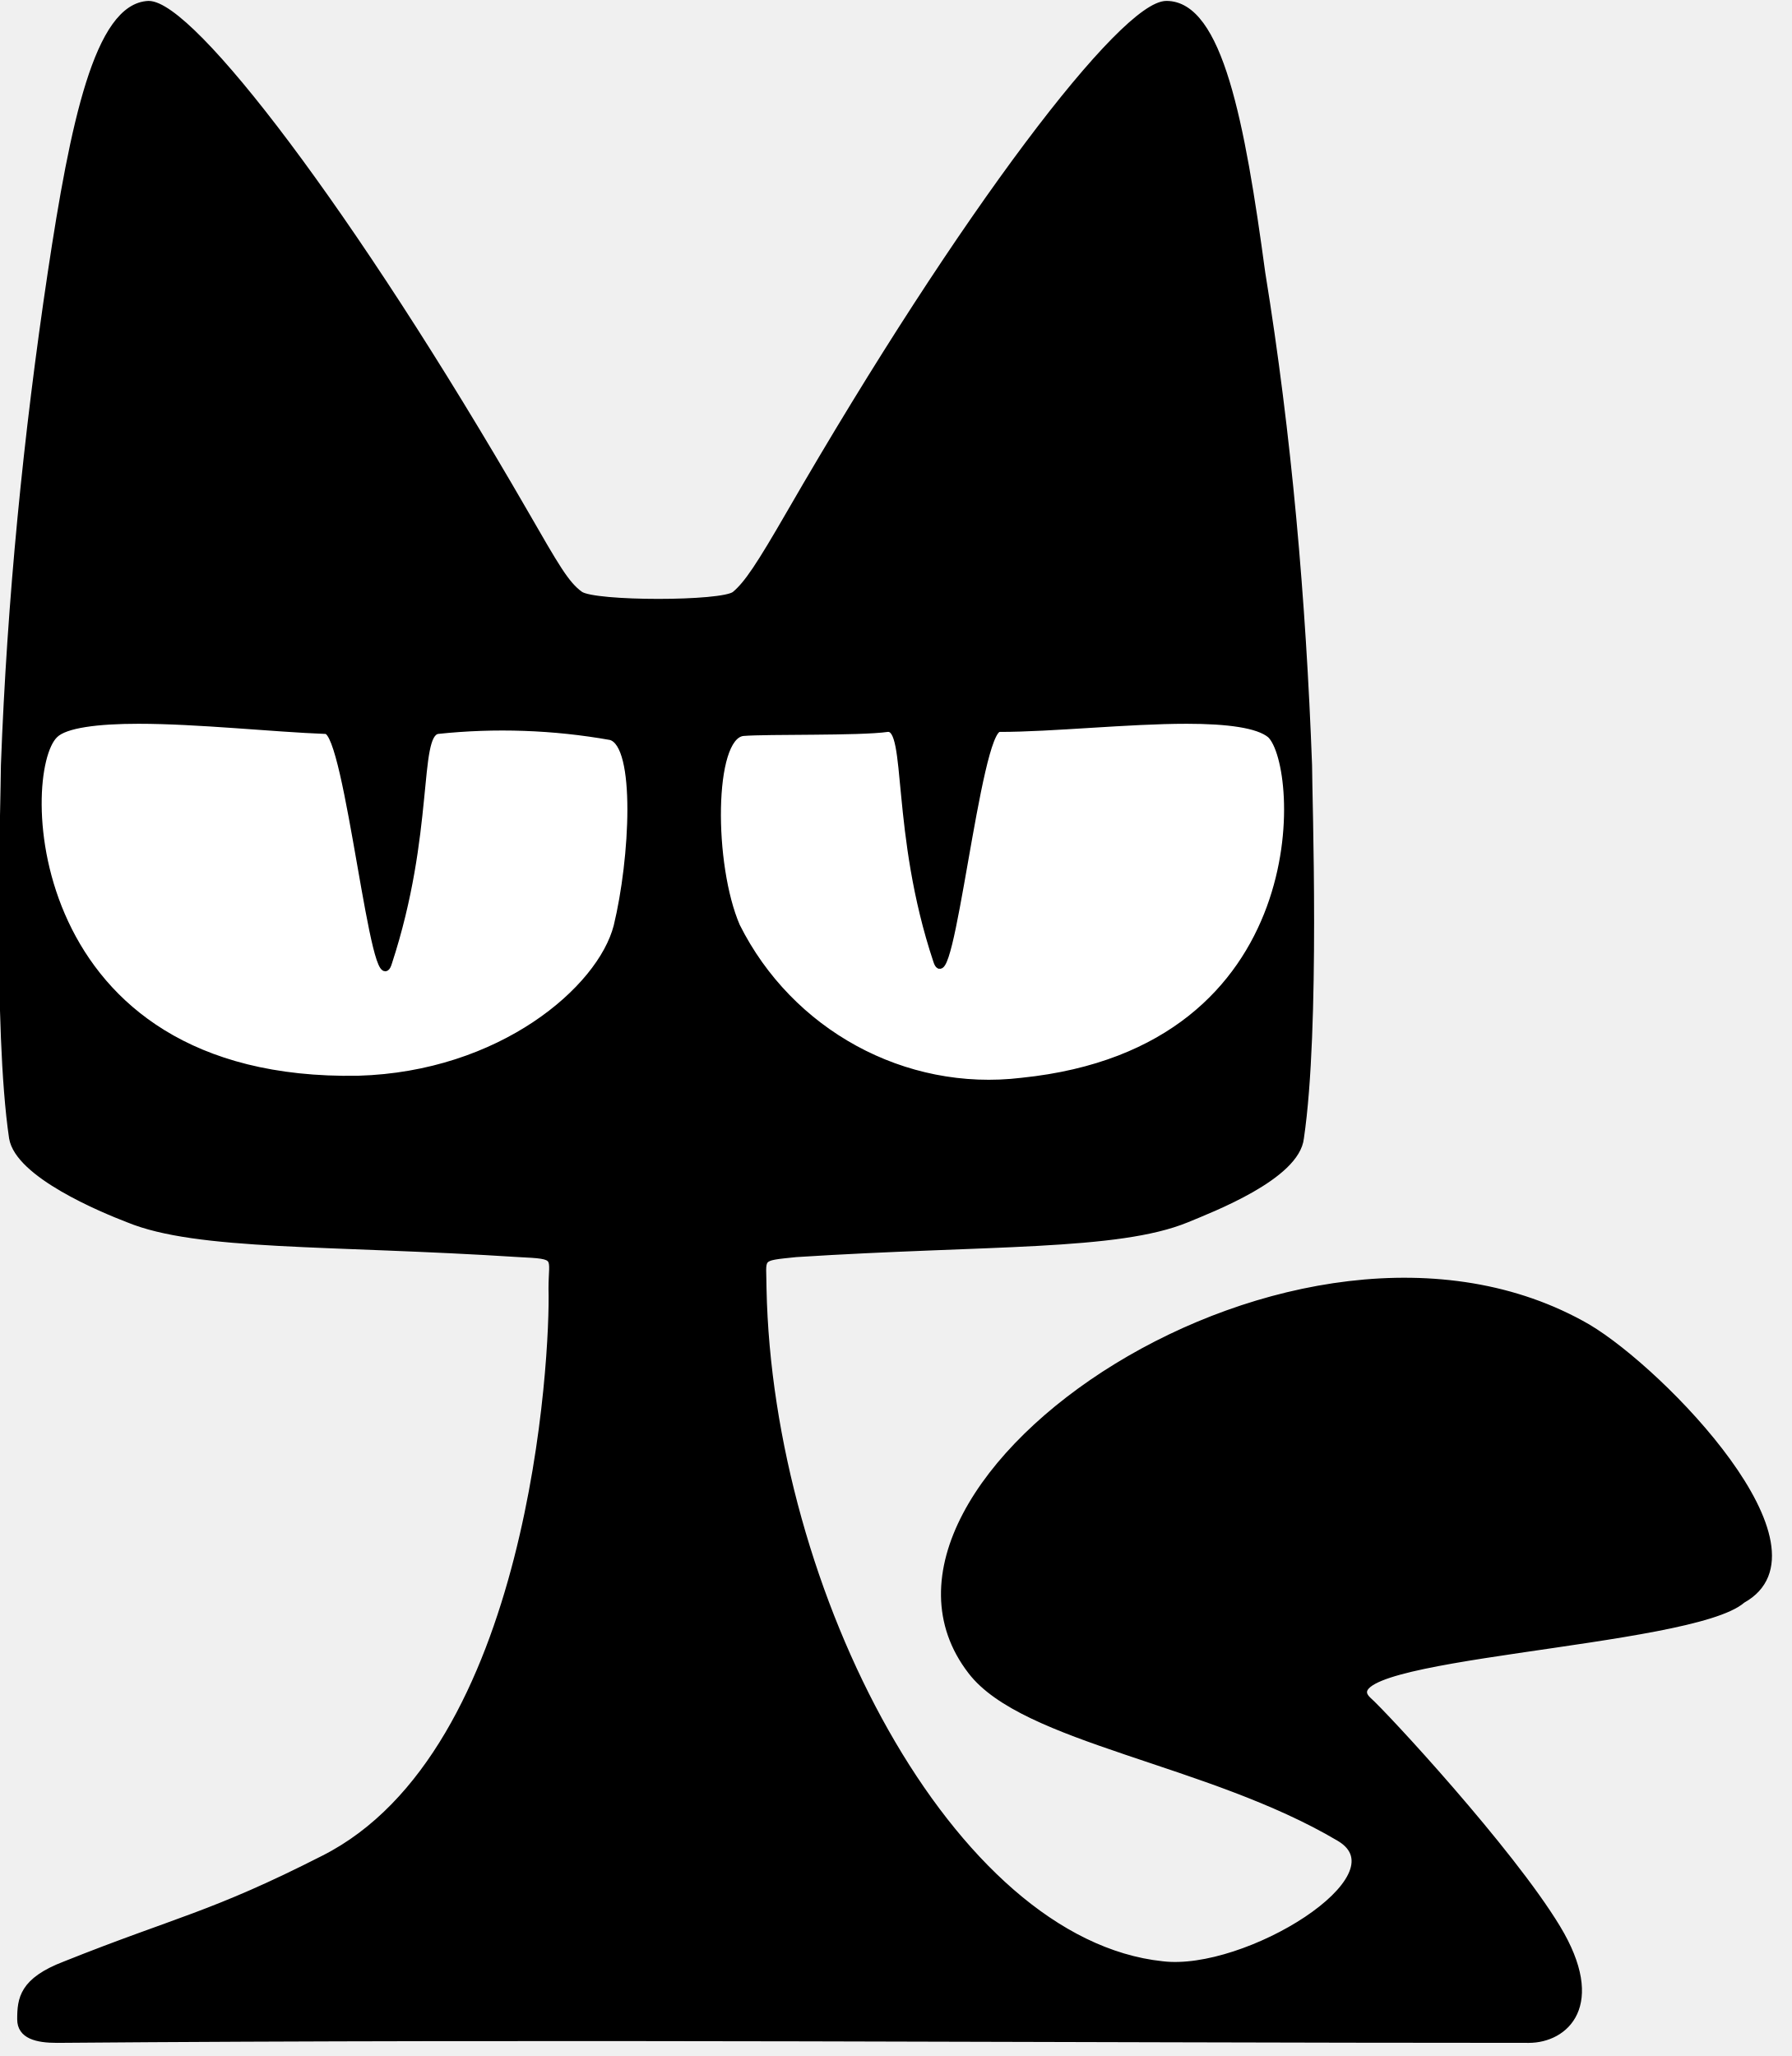
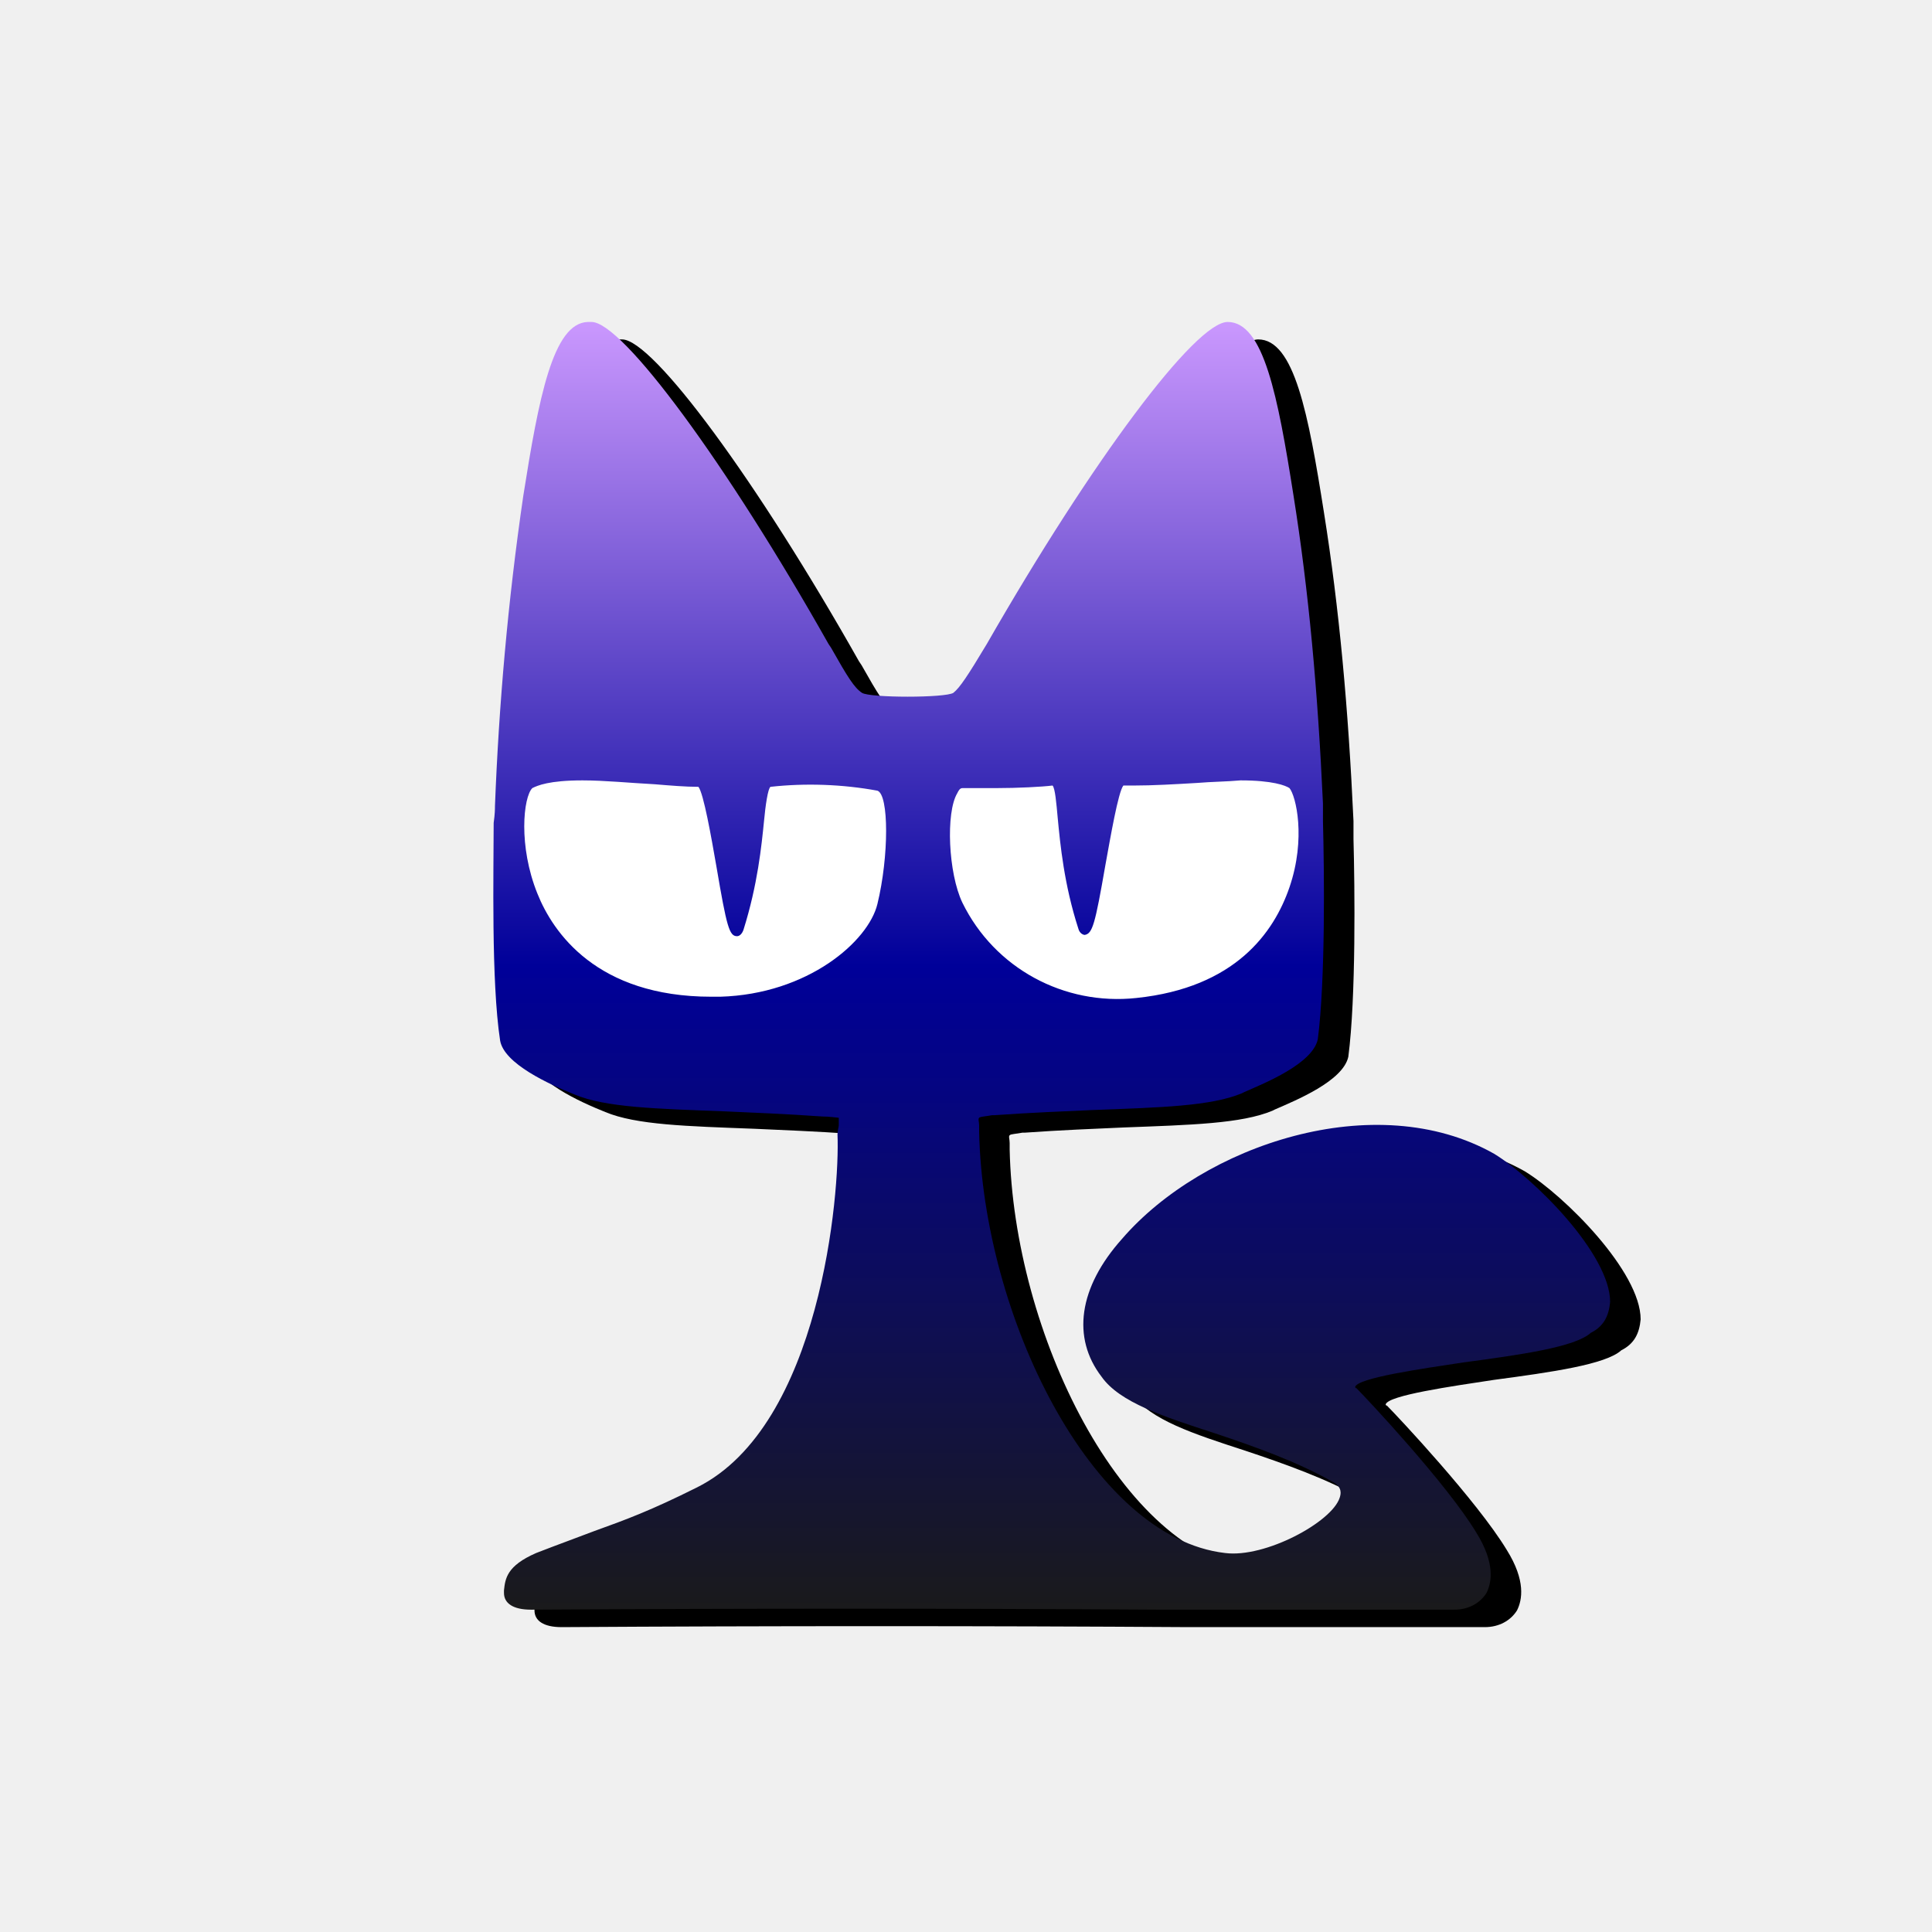
- <svg xmlns="http://www.w3.org/2000/svg" width="100%" height="100%" viewBox="0 0 88 101" version="1.1" xml:space="preserve" style="fill-rule:evenodd;clip-rule:evenodd;">
-   <g id="a396c4b6-1ad4-4448-9c86-a6a7ab80e085">
-     <g transform="matrix(1.0147,0,0,1.01712,-0.531129,-0.575147)">
-       <rect x="1.892" y="33.597" width="61.343" height="19.601" style="fill:white;" />
+ <svg xmlns="http://www.w3.org/2000/svg" width="100%" height="100%" viewBox="0 0 443 443" version="1.1" xml:space="preserve" style="fill-rule:evenodd;clip-rule:evenodd;stroke-linejoin:round;stroke-miterlimit:2;">
+   <g id="cat" transform="matrix(0.535702,0,0,0.535702,0,0)">
+     <rect x="0" y="0" width="826.772" height="826.772" style="fill:none;" />
+     <g transform="matrix(0,-551.181,-551.181,0,462.48,696.458)">
+       <path d="M0.75,0.049C0.725,0.064 0.716,0.07 0.712,0.075C0.708,0.081 0.708,0.14 0.712,0.146C0.716,0.152 0.724,0.157 0.747,0.17L0.75,0.172C0.89,0.251 1,0.332 1,0.356L1,0.359C0.999,0.386 0.941,0.397 0.865,0.409C0.783,0.421 0.702,0.428 0.624,0.431C0.622,0.431 0.618,0.431 0.611,0.432C0.574,0.432 0.488,0.434 0.442,0.427C0.424,0.424 0.408,0.389 0.4,0.369C0.39,0.345 0.389,0.306 0.387,0.253C0.386,0.231 0.385,0.205 0.383,0.177C0.383,0.171 0.382,0.165 0.382,0.164C0.381,0.164 0.379,0.164 0.376,0.164C0.375,0.164 0.372,0.165 0.369,0.165C0.324,0.163 0.143,0.178 0.095,0.274C0.077,0.31 0.07,0.329 0.061,0.354C0.056,0.367 0.051,0.381 0.044,0.399C0.034,0.422 0.024,0.423 0.015,0.424L0.013,0.424C0.005,0.424 0,0.417 0,0.403C0.001,0.24 0.001,0.075 0,-0.084C0,-0.162 0,-0.239 0,-0.314C0,-0.325 0.005,-0.334 0.013,-0.339C0.021,-0.343 0.036,-0.346 0.06,-0.331C0.098,-0.308 0.164,-0.246 0.172,-0.238C0.172,-0.237 0.173,-0.237 0.173,-0.237C0.18,-0.239 0.187,-0.288 0.192,-0.321C0.198,-0.366 0.204,-0.408 0.215,-0.42C0.22,-0.43 0.228,-0.434 0.239,-0.435C0.276,-0.435 0.335,-0.376 0.354,-0.345C0.406,-0.253 0.361,-0.119 0.288,-0.056C0.25,-0.022 0.211,-0.017 0.181,-0.04C0.161,-0.054 0.15,-0.088 0.137,-0.128C0.127,-0.158 0.115,-0.192 0.099,-0.22C0.095,-0.227 0.09,-0.226 0.087,-0.225C0.068,-0.219 0.04,-0.167 0.044,-0.136C0.056,-0.032 0.229,0.052 0.371,0.055C0.373,0.055 0.375,0.055 0.376,0.055C0.379,0.055 0.381,0.056 0.382,0.055C0.383,0.054 0.383,0.05 0.384,0.045L0.384,0.043C0.386,0.015 0.387,-0.011 0.388,-0.033C0.39,-0.086 0.391,-0.125 0.401,-0.149L0.402,-0.151C0.409,-0.167 0.424,-0.204 0.443,-0.208C0.489,-0.214 0.575,-0.213 0.612,-0.212C0.619,-0.212 0.623,-0.212 0.626,-0.212C0.713,-0.208 0.791,-0.201 0.866,-0.189C0.942,-0.177 1,-0.166 1,-0.138C1,-0.113 0.893,-0.033 0.75,0.049Z" style="fill-rule:nonzero;" />
    </g>
-     <path id="eb20fd46-f3dd-4566-b50d-c7e87038e0b7" d="M7.3,0.2C4.8,0.3 3.6,6.1 2.5,13.4C1.3,21.4 0.5,29.5 0.2,37.6C0.2,39.1 -0.2,50.5 0.6,55.9C0.9,57.7 5,59.4 6.3,59.9C9.7,61.3 16.2,61 25.5,61.6C27.5,61.7 27.1,61.7 27.1,63.3C27.2,66.6 26.2,86.1 15.9,91.3C10.4,94.1 8.7,94.3 3.2,96.5C1.1,97.3 1,98.2 1,99.2C1,100 1.8,100.2 2.8,100.2C27.3,100 52.1,100.2 75.1,100.2C76.9,100.2 78.8,98.5 76.5,94.7C74.2,90.9 68,84.2 67.2,83.5C64.9,81.3 83.1,80.8 85.6,78.6C90.1,76.1 81.7,67.4 78,65.2C63.8,57 40.6,72.9 47.7,82.1C50.3,85.5 59.4,86.5 65.8,90.3C69,92.2 61.2,97 57.1,96.5C46.7,95.4 37.8,78.2 37.5,63.3C37.5,61.7 37.2,61.8 39.1,61.6C48.5,61 54.9,61.3 58.3,59.9C59.5,59.4 63.7,57.8 63.9,55.9C64.7,50.5 64.3,39.1 64.3,37.6C64,29.5 63.3,21.4 62,13.4C61,6 59.9,0.2 57.3,0.2C55.2,0.2 47.4,10.3 38.8,25.2C37.3,27.8 36.7,28.7 36.1,29.2C35.5,29.7 29.2,29.7 28.5,29.2C27.8,28.7 27.3,27.8 25.8,25.2C17.2,10.3 9.4,0.2 7.3,0.2ZM58.3,35.4C60.3,35.4 61.8,35.6 62.4,36.1C64,37.6 64.8,51.6 50.2,53.1C44.4,53.8 38.8,50.7 36.2,45.5C34.9,42.5 34.9,36.2 36.5,36C37.7,35.9 42.2,36 43.6,35.8C44.7,35.7 43.9,40.9 46,47.2C46.7,49.4 48,35.8 49.1,35.8C51.7,35.8 55.4,35.4 58.3,35.4ZM6.8,35.4C9.7,35.4 13.4,35.8 16,35.9C17.1,35.9 18.4,49.6 19.1,47.3C21.2,40.9 20.4,36.1 21.5,35.9C24.3,35.6 27.2,35.7 30,36.2C31.4,36.6 31.1,42.2 30.3,45.5C29.5,48.6 24.6,52.8 17.6,53C1,53.3 0.8,37.9 2.7,36.1C3.2,35.6 4.8,35.4 6.8,35.4Z" style="fill-rule:nonzero;stroke:black;stroke-width:0.31px;" />
+     <g id="tbck-cat-color-bbg-transparent" transform="matrix(16.2037,0,0,16.2037,-1699.47,-2985.59)">
+       <g transform="matrix(1,0,0,1,0,165.472)">
+         <rect x="118.481" y="38.257" width="20.963" height="7.463" style="fill:white;" />
+       </g>
+       <g transform="matrix(0,-34.0157,-34.0157,0,132.617,226.774)">
+         <path d="M0.75,0.049C0.725,0.064 0.716,0.07 0.712,0.075C0.708,0.081 0.708,0.14 0.712,0.146C0.716,0.152 0.724,0.157 0.747,0.17L0.75,0.172C0.89,0.251 1,0.332 1,0.356L1,0.359C0.999,0.386 0.941,0.397 0.865,0.409C0.783,0.421 0.702,0.428 0.624,0.431C0.622,0.431 0.618,0.431 0.611,0.432C0.574,0.432 0.488,0.434 0.442,0.427C0.424,0.424 0.408,0.389 0.4,0.369C0.39,0.345 0.389,0.306 0.387,0.253C0.386,0.231 0.385,0.205 0.383,0.177C0.383,0.171 0.382,0.165 0.382,0.164C0.381,0.164 0.379,0.164 0.376,0.164C0.375,0.164 0.372,0.165 0.369,0.165C0.324,0.163 0.143,0.178 0.095,0.274C0.077,0.31 0.07,0.329 0.061,0.354C0.056,0.367 0.051,0.381 0.044,0.399C0.034,0.422 0.024,0.423 0.015,0.424L0.013,0.424C0.005,0.424 0,0.417 0,0.403C0.001,0.24 0.001,0.075 0,-0.084C0,-0.162 0,-0.239 0,-0.314C0,-0.325 0.005,-0.334 0.013,-0.339C0.021,-0.343 0.036,-0.346 0.06,-0.331C0.098,-0.308 0.164,-0.246 0.172,-0.238C0.172,-0.237 0.173,-0.237 0.173,-0.237C0.18,-0.239 0.187,-0.288 0.192,-0.321C0.198,-0.366 0.204,-0.408 0.215,-0.42C0.22,-0.43 0.228,-0.434 0.239,-0.435C0.276,-0.435 0.335,-0.376 0.354,-0.345C0.406,-0.253 0.361,-0.119 0.288,-0.056C0.25,-0.022 0.211,-0.017 0.181,-0.04C0.161,-0.054 0.15,-0.088 0.137,-0.128C0.127,-0.158 0.115,-0.192 0.099,-0.22C0.095,-0.227 0.09,-0.226 0.087,-0.225C0.068,-0.219 0.04,-0.167 0.044,-0.136C0.056,-0.032 0.229,0.052 0.371,0.055C0.373,0.055 0.375,0.055 0.376,0.055C0.379,0.055 0.381,0.056 0.382,0.055C0.383,0.054 0.383,0.05 0.384,0.045L0.384,0.043C0.386,0.015 0.387,-0.011 0.388,-0.033C0.39,-0.086 0.391,-0.125 0.401,-0.149L0.402,-0.151C0.409,-0.167 0.424,-0.204 0.443,-0.208C0.489,-0.214 0.575,-0.213 0.612,-0.212C0.619,-0.212 0.623,-0.212 0.626,-0.212C0.713,-0.208 0.791,-0.201 0.866,-0.189C0.942,-0.177 1,-0.166 1,-0.138C1,-0.113 0.893,-0.033 0.75,0.049ZM0.642,-0.114C0.643,-0.126 0.643,-0.137 0.644,-0.148C0.644,-0.173 0.64,-0.183 0.638,-0.186C0.632,-0.191 0.599,-0.199 0.561,-0.186C0.526,-0.174 0.483,-0.144 0.475,-0.067C0.469,-0.011 0.498,0.043 0.549,0.068C0.572,0.079 0.619,0.081 0.634,0.072C0.636,0.071 0.638,0.07 0.638,0.068C0.638,0.064 0.638,0.053 0.638,0.042C0.638,0.025 0.639,0.006 0.64,-0.002C0.638,-0.004 0.626,-0.005 0.615,-0.006C0.594,-0.008 0.563,-0.011 0.529,-0.022C0.525,-0.023 0.524,-0.026 0.524,-0.027C0.525,-0.033 0.532,-0.035 0.578,-0.043C0.6,-0.047 0.635,-0.053 0.64,-0.057C0.64,-0.06 0.64,-0.062 0.64,-0.065C0.64,-0.08 0.641,-0.097 0.642,-0.114ZM0.556,0.398C0.593,0.413 0.631,0.409 0.638,0.402C0.64,0.398 0.644,0.389 0.644,0.363C0.644,0.346 0.642,0.326 0.641,0.307C0.64,0.295 0.639,0.283 0.639,0.273C0.634,0.269 0.6,0.263 0.577,0.259C0.53,0.251 0.523,0.249 0.523,0.243C0.523,0.241 0.525,0.239 0.528,0.238C0.563,0.227 0.593,0.224 0.613,0.222C0.624,0.221 0.638,0.219 0.639,0.217C0.642,0.19 0.641,0.161 0.636,0.134C0.633,0.125 0.585,0.125 0.548,0.134C0.519,0.141 0.478,0.188 0.476,0.256C0.476,0.258 0.476,0.261 0.476,0.263C0.476,0.352 0.526,0.386 0.556,0.398Z" style="fill:url(#_Linear1);fill-rule:nonzero;" />
+       </g>
+     </g>
  </g>
+   <defs>
+     <linearGradient id="_Linear1" x1="0" y1="0" x2="1" y2="0" gradientUnits="userSpaceOnUse" gradientTransform="matrix(1,0,0,-1,0,-0.0011359)">
+       <stop offset="0" style="stop-color:rgb(26,26,26);stop-opacity:1" />
+       <stop offset="0.5" style="stop-color:rgb(0,0,153);stop-opacity:1" />
+       <stop offset="1" style="stop-color:rgb(204,153,255);stop-opacity:1" />
+     </linearGradient>
+   </defs>
</svg>
